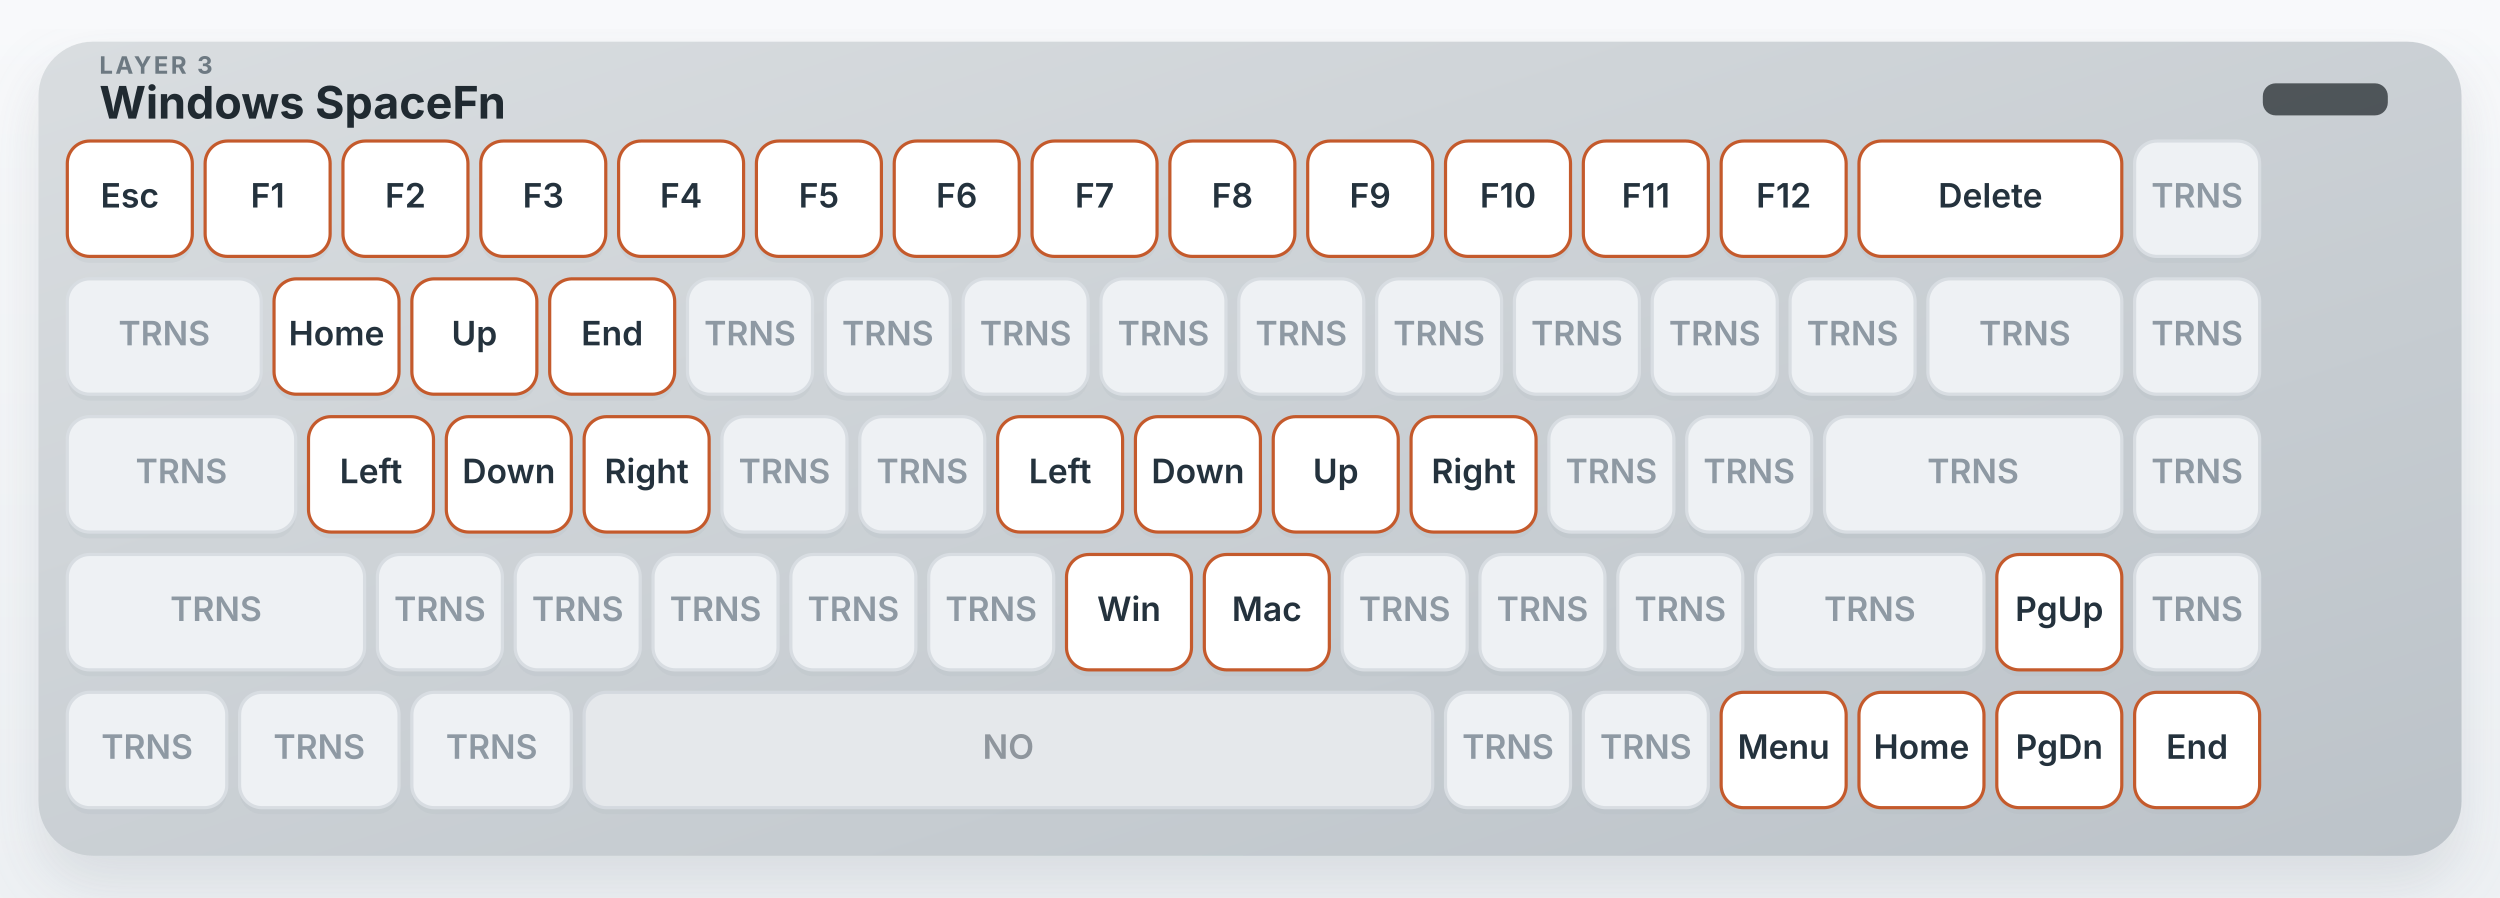
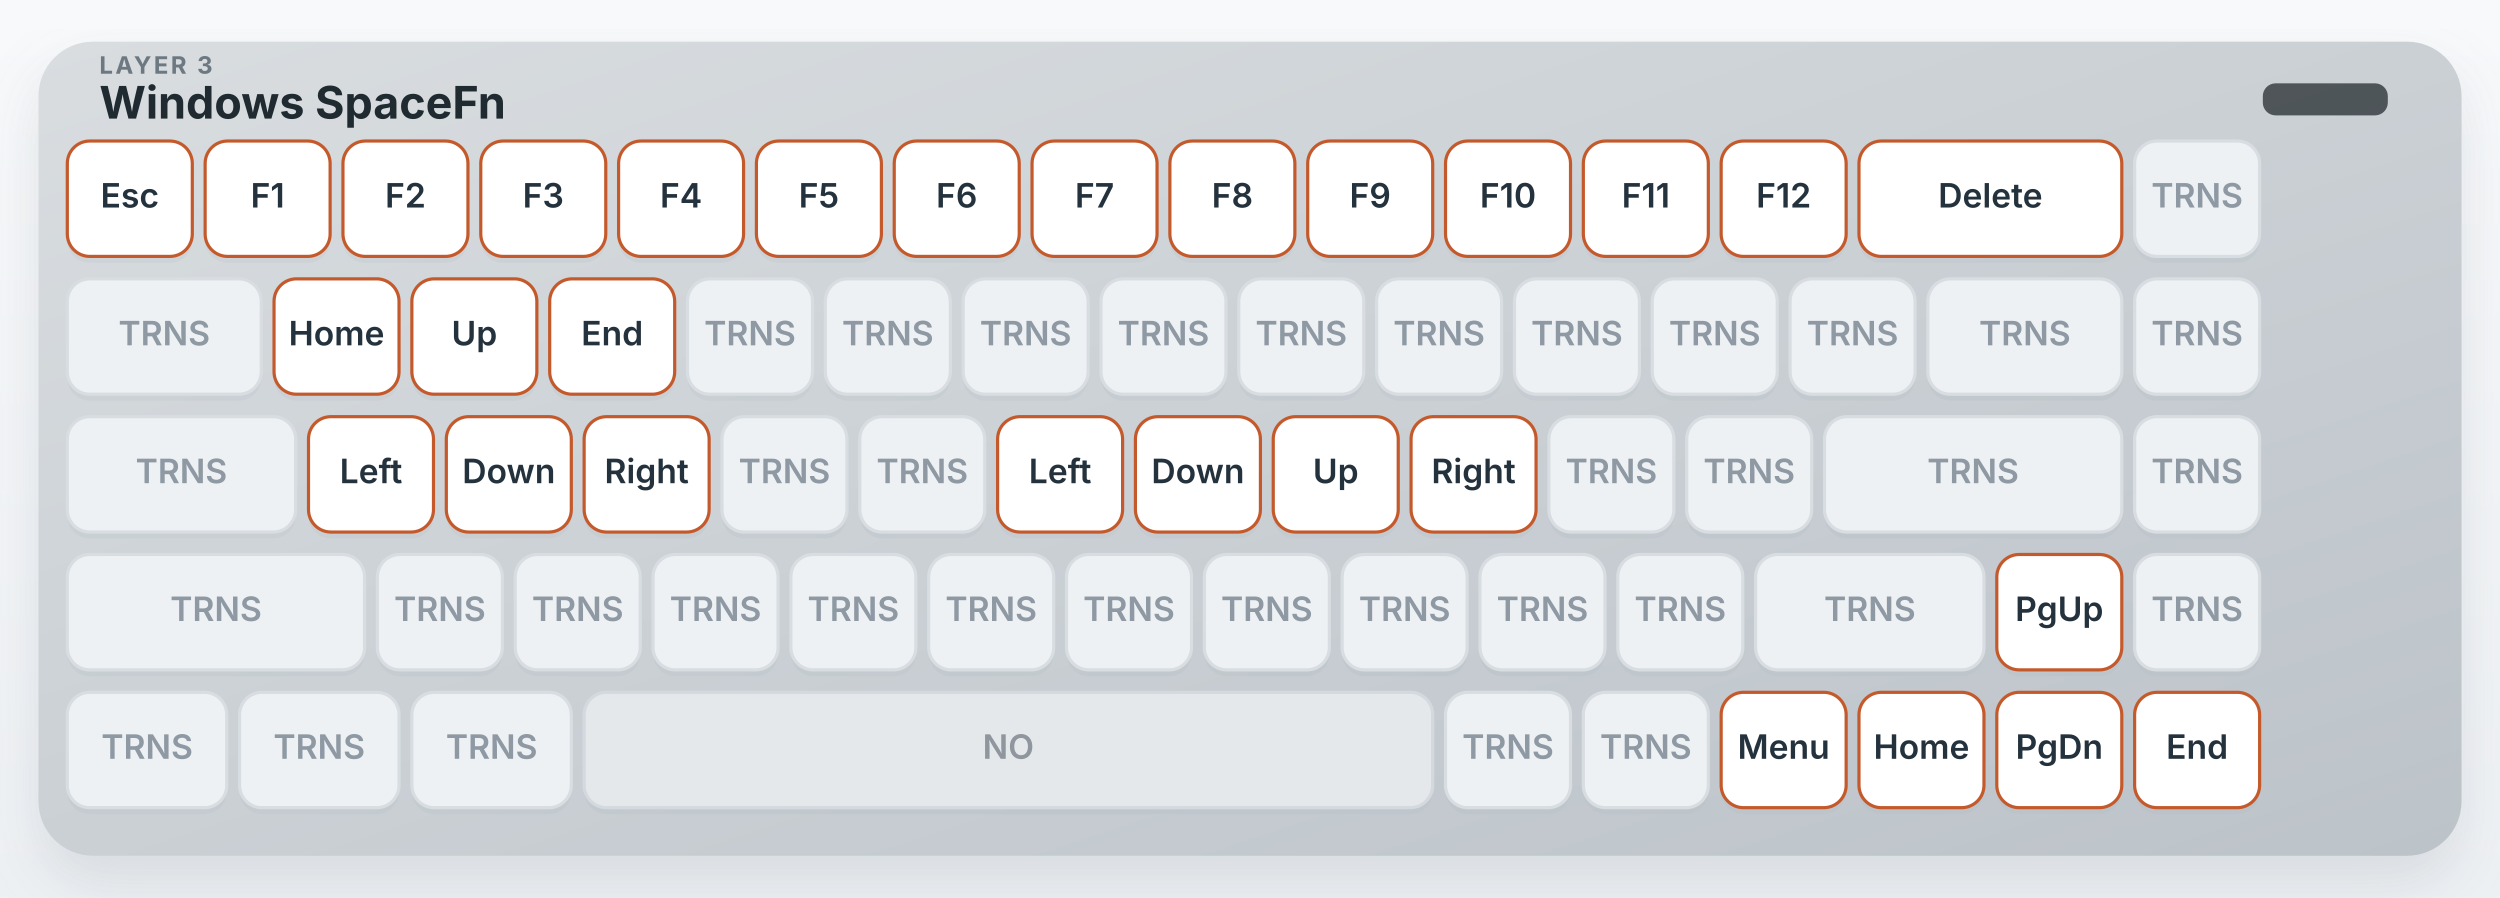
<svg xmlns="http://www.w3.org/2000/svg" width="1560" height="560" viewBox="0 0 1560 560">
  <defs>
    <linearGradient id="bg" x1="0" y1="0" x2="0" y2="1">
      <stop offset="0%" stop-color="#f8f9fb" />
      <stop offset="100%" stop-color="#eef1f4" />
    </linearGradient>
    <linearGradient id="case" x1="0" y1="0" x2="1" y2="1">
      <stop offset="0%" stop-color="#d9dde0" />
      <stop offset="100%" stop-color="#bcc3c9" />
    </linearGradient>
    <filter id="shadow" x="-20%" y="-20%" width="140%" height="140%">
      <feDropShadow dx="0" dy="18" stdDeviation="18" flood-color="#89939b" flood-opacity="0.22" />
    </filter>
  </defs>
  <rect width="1560" height="560" fill="url(#bg)" />
  <rect x="24" y="26" width="1512" height="508" rx="34" fill="url(#case)" filter="url(#shadow)" />
  <rect x="1412" y="52" width="78" height="20" rx="8" fill="#2c3236" opacity="0.78" />
  <text x="62" y="46" font-family="Inter, SF Pro Display, Arial, sans-serif" font-size="15" font-weight="700" letter-spacing="1.5" fill="#6d7982">LAYER 3</text>
  <text x="62" y="74" font-family="Inter, SF Pro Display, Arial, sans-serif" font-size="28" font-weight="700" fill="#202a31">Windows SpaceFn</text>
  <rect x="42.0" y="92.0" width="78.0" height="72.0" rx="14" fill="#aeb6bd" opacity="0.18" />
  <rect x="42.0" y="88.0" width="78.0" height="72.0" rx="14" fill="#ffffff" stroke="#c45a2c" stroke-width="2" />
  <text x="81.0" y="129.5" font-family="Inter, SF Pro Display, Arial, sans-serif" font-size="21" font-weight="600" text-anchor="middle" fill="#24323d">Esc</text>
  <rect x="128.0" y="92.0" width="78.0" height="72.0" rx="14" fill="#aeb6bd" opacity="0.18" />
  <rect x="128.0" y="88.0" width="78.0" height="72.0" rx="14" fill="#ffffff" stroke="#c45a2c" stroke-width="2" />
  <text x="167.0" y="129.5" font-family="Inter, SF Pro Display, Arial, sans-serif" font-size="21" font-weight="600" text-anchor="middle" fill="#24323d">F1</text>
  <rect x="214.0" y="92.0" width="78.0" height="72.0" rx="14" fill="#aeb6bd" opacity="0.18" />
  <rect x="214.0" y="88.0" width="78.0" height="72.0" rx="14" fill="#ffffff" stroke="#c45a2c" stroke-width="2" />
  <text x="253.0" y="129.5" font-family="Inter, SF Pro Display, Arial, sans-serif" font-size="21" font-weight="600" text-anchor="middle" fill="#24323d">F2</text>
  <rect x="300.0" y="92.0" width="78.0" height="72.0" rx="14" fill="#aeb6bd" opacity="0.18" />
  <rect x="300.0" y="88.0" width="78.0" height="72.0" rx="14" fill="#ffffff" stroke="#c45a2c" stroke-width="2" />
  <text x="339.0" y="129.5" font-family="Inter, SF Pro Display, Arial, sans-serif" font-size="21" font-weight="600" text-anchor="middle" fill="#24323d">F3</text>
  <rect x="386.0" y="92.0" width="78.0" height="72.0" rx="14" fill="#aeb6bd" opacity="0.18" />
  <rect x="386.0" y="88.0" width="78.0" height="72.0" rx="14" fill="#ffffff" stroke="#c45a2c" stroke-width="2" />
  <text x="425.0" y="129.5" font-family="Inter, SF Pro Display, Arial, sans-serif" font-size="21" font-weight="600" text-anchor="middle" fill="#24323d">F4</text>
  <rect x="472.0" y="92.0" width="78.0" height="72.0" rx="14" fill="#aeb6bd" opacity="0.18" />
  <rect x="472.0" y="88.0" width="78.0" height="72.0" rx="14" fill="#ffffff" stroke="#c45a2c" stroke-width="2" />
  <text x="511.0" y="129.5" font-family="Inter, SF Pro Display, Arial, sans-serif" font-size="21" font-weight="600" text-anchor="middle" fill="#24323d">F5</text>
  <rect x="558.0" y="92.0" width="78.0" height="72.0" rx="14" fill="#aeb6bd" opacity="0.18" />
  <rect x="558.0" y="88.0" width="78.0" height="72.0" rx="14" fill="#ffffff" stroke="#c45a2c" stroke-width="2" />
  <text x="597.0" y="129.5" font-family="Inter, SF Pro Display, Arial, sans-serif" font-size="21" font-weight="600" text-anchor="middle" fill="#24323d">F6</text>
  <rect x="644.0" y="92.0" width="78.0" height="72.0" rx="14" fill="#aeb6bd" opacity="0.18" />
  <rect x="644.0" y="88.0" width="78.0" height="72.0" rx="14" fill="#ffffff" stroke="#c45a2c" stroke-width="2" />
  <text x="683.0" y="129.5" font-family="Inter, SF Pro Display, Arial, sans-serif" font-size="21" font-weight="600" text-anchor="middle" fill="#24323d">F7</text>
  <rect x="730.0" y="92.0" width="78.0" height="72.0" rx="14" fill="#aeb6bd" opacity="0.18" />
  <rect x="730.0" y="88.0" width="78.0" height="72.0" rx="14" fill="#ffffff" stroke="#c45a2c" stroke-width="2" />
  <text x="769.0" y="129.5" font-family="Inter, SF Pro Display, Arial, sans-serif" font-size="21" font-weight="600" text-anchor="middle" fill="#24323d">F8</text>
  <rect x="816.0" y="92.0" width="78.0" height="72.0" rx="14" fill="#aeb6bd" opacity="0.18" />
  <rect x="816.0" y="88.0" width="78.0" height="72.0" rx="14" fill="#ffffff" stroke="#c45a2c" stroke-width="2" />
  <text x="855.0" y="129.5" font-family="Inter, SF Pro Display, Arial, sans-serif" font-size="21" font-weight="600" text-anchor="middle" fill="#24323d">F9</text>
  <rect x="902.0" y="92.0" width="78.0" height="72.0" rx="14" fill="#aeb6bd" opacity="0.18" />
  <rect x="902.0" y="88.0" width="78.0" height="72.0" rx="14" fill="#ffffff" stroke="#c45a2c" stroke-width="2" />
  <text x="941.0" y="129.5" font-family="Inter, SF Pro Display, Arial, sans-serif" font-size="21" font-weight="600" text-anchor="middle" fill="#24323d">F10</text>
  <rect x="988.0" y="92.0" width="78.0" height="72.0" rx="14" fill="#aeb6bd" opacity="0.18" />
  <rect x="988.0" y="88.0" width="78.0" height="72.0" rx="14" fill="#ffffff" stroke="#c45a2c" stroke-width="2" />
  <text x="1027.0" y="129.5" font-family="Inter, SF Pro Display, Arial, sans-serif" font-size="21" font-weight="600" text-anchor="middle" fill="#24323d">F11</text>
  <rect x="1074.0" y="92.0" width="78.0" height="72.0" rx="14" fill="#aeb6bd" opacity="0.18" />
  <rect x="1074.0" y="88.0" width="78.0" height="72.0" rx="14" fill="#ffffff" stroke="#c45a2c" stroke-width="2" />
  <text x="1113.0" y="129.5" font-family="Inter, SF Pro Display, Arial, sans-serif" font-size="21" font-weight="600" text-anchor="middle" fill="#24323d">F12</text>
  <rect x="1160.0" y="92.0" width="164.0" height="72.0" rx="14" fill="#aeb6bd" opacity="0.18" />
  <rect x="1160.0" y="88.0" width="164.0" height="72.0" rx="14" fill="#ffffff" stroke="#c45a2c" stroke-width="2" />
  <text x="1242.0" y="129.5" font-family="Inter, SF Pro Display, Arial, sans-serif" font-size="21" font-weight="600" text-anchor="middle" fill="#24323d">Delete</text>
  <rect x="1332.0" y="92.0" width="78.0" height="72.0" rx="14" fill="#aeb6bd" opacity="0.18" />
  <rect x="1332.0" y="88.0" width="78.0" height="72.0" rx="14" fill="#eef1f4" stroke="#d8dde2" stroke-width="2" />
  <text x="1371.0" y="129.5" font-family="Inter, SF Pro Display, Arial, sans-serif" font-size="21" font-weight="600" text-anchor="middle" fill="#8e99a3">TRNS</text>
  <rect x="42.0" y="178.0" width="121.0" height="72.0" rx="14" fill="#aeb6bd" opacity="0.18" />
  <rect x="42.0" y="174.0" width="121.0" height="72.0" rx="14" fill="#eef1f4" stroke="#d8dde2" stroke-width="2" />
  <text x="102.5" y="215.5" font-family="Inter, SF Pro Display, Arial, sans-serif" font-size="21" font-weight="600" text-anchor="middle" fill="#8e99a3">TRNS</text>
  <rect x="171.0" y="178.0" width="78.0" height="72.0" rx="14" fill="#aeb6bd" opacity="0.18" />
  <rect x="171.0" y="174.0" width="78.0" height="72.0" rx="14" fill="#ffffff" stroke="#c45a2c" stroke-width="2" />
  <text x="210.0" y="215.5" font-family="Inter, SF Pro Display, Arial, sans-serif" font-size="21" font-weight="600" text-anchor="middle" fill="#24323d">Home</text>
  <rect x="257.0" y="178.0" width="78.0" height="72.0" rx="14" fill="#aeb6bd" opacity="0.18" />
  <rect x="257.0" y="174.0" width="78.0" height="72.0" rx="14" fill="#ffffff" stroke="#c45a2c" stroke-width="2" />
  <text x="296.0" y="215.5" font-family="Inter, SF Pro Display, Arial, sans-serif" font-size="21" font-weight="600" text-anchor="middle" fill="#24323d">Up</text>
  <rect x="343.0" y="178.0" width="78.0" height="72.0" rx="14" fill="#aeb6bd" opacity="0.18" />
  <rect x="343.0" y="174.0" width="78.0" height="72.0" rx="14" fill="#ffffff" stroke="#c45a2c" stroke-width="2" />
  <text x="382.0" y="215.5" font-family="Inter, SF Pro Display, Arial, sans-serif" font-size="21" font-weight="600" text-anchor="middle" fill="#24323d">End</text>
  <rect x="429.0" y="178.0" width="78.0" height="72.0" rx="14" fill="#aeb6bd" opacity="0.18" />
  <rect x="429.0" y="174.0" width="78.0" height="72.0" rx="14" fill="#eef1f4" stroke="#d8dde2" stroke-width="2" />
  <text x="468.0" y="215.5" font-family="Inter, SF Pro Display, Arial, sans-serif" font-size="21" font-weight="600" text-anchor="middle" fill="#8e99a3">TRNS</text>
  <rect x="515.0" y="178.0" width="78.0" height="72.0" rx="14" fill="#aeb6bd" opacity="0.18" />
  <rect x="515.0" y="174.0" width="78.0" height="72.0" rx="14" fill="#eef1f4" stroke="#d8dde2" stroke-width="2" />
  <text x="554.0" y="215.5" font-family="Inter, SF Pro Display, Arial, sans-serif" font-size="21" font-weight="600" text-anchor="middle" fill="#8e99a3">TRNS</text>
  <rect x="601.0" y="178.0" width="78.0" height="72.0" rx="14" fill="#aeb6bd" opacity="0.18" />
  <rect x="601.0" y="174.0" width="78.0" height="72.0" rx="14" fill="#eef1f4" stroke="#d8dde2" stroke-width="2" />
  <text x="640.0" y="215.5" font-family="Inter, SF Pro Display, Arial, sans-serif" font-size="21" font-weight="600" text-anchor="middle" fill="#8e99a3">TRNS</text>
  <rect x="687.0" y="178.0" width="78.0" height="72.0" rx="14" fill="#aeb6bd" opacity="0.18" />
  <rect x="687.0" y="174.0" width="78.0" height="72.0" rx="14" fill="#eef1f4" stroke="#d8dde2" stroke-width="2" />
  <text x="726.0" y="215.5" font-family="Inter, SF Pro Display, Arial, sans-serif" font-size="21" font-weight="600" text-anchor="middle" fill="#8e99a3">TRNS</text>
  <rect x="773.0" y="178.0" width="78.0" height="72.0" rx="14" fill="#aeb6bd" opacity="0.18" />
  <rect x="773.0" y="174.0" width="78.0" height="72.0" rx="14" fill="#eef1f4" stroke="#d8dde2" stroke-width="2" />
  <text x="812.0" y="215.5" font-family="Inter, SF Pro Display, Arial, sans-serif" font-size="21" font-weight="600" text-anchor="middle" fill="#8e99a3">TRNS</text>
  <rect x="859.0" y="178.0" width="78.0" height="72.0" rx="14" fill="#aeb6bd" opacity="0.18" />
  <rect x="859.0" y="174.0" width="78.0" height="72.0" rx="14" fill="#eef1f4" stroke="#d8dde2" stroke-width="2" />
  <text x="898.0" y="215.5" font-family="Inter, SF Pro Display, Arial, sans-serif" font-size="21" font-weight="600" text-anchor="middle" fill="#8e99a3">TRNS</text>
  <rect x="945.0" y="178.0" width="78.0" height="72.0" rx="14" fill="#aeb6bd" opacity="0.18" />
  <rect x="945.0" y="174.0" width="78.0" height="72.0" rx="14" fill="#eef1f4" stroke="#d8dde2" stroke-width="2" />
  <text x="984.0" y="215.5" font-family="Inter, SF Pro Display, Arial, sans-serif" font-size="21" font-weight="600" text-anchor="middle" fill="#8e99a3">TRNS</text>
  <rect x="1031.0" y="178.0" width="78.0" height="72.0" rx="14" fill="#aeb6bd" opacity="0.18" />
  <rect x="1031.0" y="174.0" width="78.0" height="72.0" rx="14" fill="#eef1f4" stroke="#d8dde2" stroke-width="2" />
  <text x="1070.0" y="215.5" font-family="Inter, SF Pro Display, Arial, sans-serif" font-size="21" font-weight="600" text-anchor="middle" fill="#8e99a3">TRNS</text>
  <rect x="1117.0" y="178.0" width="78.0" height="72.0" rx="14" fill="#aeb6bd" opacity="0.18" />
  <rect x="1117.0" y="174.0" width="78.0" height="72.0" rx="14" fill="#eef1f4" stroke="#d8dde2" stroke-width="2" />
  <text x="1156.0" y="215.5" font-family="Inter, SF Pro Display, Arial, sans-serif" font-size="21" font-weight="600" text-anchor="middle" fill="#8e99a3">TRNS</text>
  <rect x="1203.0" y="178.0" width="121.0" height="72.0" rx="14" fill="#aeb6bd" opacity="0.18" />
  <rect x="1203.0" y="174.0" width="121.0" height="72.0" rx="14" fill="#eef1f4" stroke="#d8dde2" stroke-width="2" />
  <text x="1263.5" y="215.5" font-family="Inter, SF Pro Display, Arial, sans-serif" font-size="21" font-weight="600" text-anchor="middle" fill="#8e99a3">TRNS</text>
  <rect x="1332.0" y="178.0" width="78.0" height="72.0" rx="14" fill="#aeb6bd" opacity="0.18" />
  <rect x="1332.0" y="174.0" width="78.0" height="72.0" rx="14" fill="#eef1f4" stroke="#d8dde2" stroke-width="2" />
  <text x="1371.0" y="215.5" font-family="Inter, SF Pro Display, Arial, sans-serif" font-size="21" font-weight="600" text-anchor="middle" fill="#8e99a3">TRNS</text>
  <rect x="42.0" y="264.0" width="142.5" height="72.0" rx="14" fill="#aeb6bd" opacity="0.18" />
  <rect x="42.0" y="260.0" width="142.5" height="72.0" rx="14" fill="#eef1f4" stroke="#d8dde2" stroke-width="2" />
  <text x="113.2" y="301.5" font-family="Inter, SF Pro Display, Arial, sans-serif" font-size="21" font-weight="600" text-anchor="middle" fill="#8e99a3">TRNS</text>
  <rect x="192.5" y="264.0" width="78.0" height="72.0" rx="14" fill="#aeb6bd" opacity="0.18" />
  <rect x="192.5" y="260.0" width="78.0" height="72.0" rx="14" fill="#ffffff" stroke="#c45a2c" stroke-width="2" />
  <text x="231.5" y="301.5" font-family="Inter, SF Pro Display, Arial, sans-serif" font-size="21" font-weight="600" text-anchor="middle" fill="#24323d">Left</text>
  <rect x="278.5" y="264.0" width="78.0" height="72.0" rx="14" fill="#aeb6bd" opacity="0.18" />
  <rect x="278.5" y="260.0" width="78.0" height="72.0" rx="14" fill="#ffffff" stroke="#c45a2c" stroke-width="2" />
  <text x="317.5" y="301.5" font-family="Inter, SF Pro Display, Arial, sans-serif" font-size="21" font-weight="600" text-anchor="middle" fill="#24323d">Down</text>
  <rect x="364.5" y="264.0" width="78.0" height="72.0" rx="14" fill="#aeb6bd" opacity="0.18" />
  <rect x="364.5" y="260.0" width="78.0" height="72.0" rx="14" fill="#ffffff" stroke="#c45a2c" stroke-width="2" />
  <text x="403.5" y="301.5" font-family="Inter, SF Pro Display, Arial, sans-serif" font-size="21" font-weight="600" text-anchor="middle" fill="#24323d">Right</text>
  <rect x="450.5" y="264.0" width="78.0" height="72.0" rx="14" fill="#aeb6bd" opacity="0.18" />
  <rect x="450.5" y="260.0" width="78.0" height="72.0" rx="14" fill="#eef1f4" stroke="#d8dde2" stroke-width="2" />
  <text x="489.5" y="301.5" font-family="Inter, SF Pro Display, Arial, sans-serif" font-size="21" font-weight="600" text-anchor="middle" fill="#8e99a3">TRNS</text>
  <rect x="536.5" y="264.0" width="78.0" height="72.0" rx="14" fill="#aeb6bd" opacity="0.18" />
  <rect x="536.5" y="260.0" width="78.0" height="72.0" rx="14" fill="#eef1f4" stroke="#d8dde2" stroke-width="2" />
  <text x="575.5" y="301.5" font-family="Inter, SF Pro Display, Arial, sans-serif" font-size="21" font-weight="600" text-anchor="middle" fill="#8e99a3">TRNS</text>
  <rect x="622.5" y="264.0" width="78.0" height="72.0" rx="14" fill="#aeb6bd" opacity="0.18" />
  <rect x="622.5" y="260.0" width="78.0" height="72.0" rx="14" fill="#ffffff" stroke="#c45a2c" stroke-width="2" />
  <text x="661.5" y="301.5" font-family="Inter, SF Pro Display, Arial, sans-serif" font-size="21" font-weight="600" text-anchor="middle" fill="#24323d">Left</text>
  <rect x="708.5" y="264.0" width="78.0" height="72.0" rx="14" fill="#aeb6bd" opacity="0.18" />
  <rect x="708.5" y="260.0" width="78.0" height="72.0" rx="14" fill="#ffffff" stroke="#c45a2c" stroke-width="2" />
  <text x="747.5" y="301.5" font-family="Inter, SF Pro Display, Arial, sans-serif" font-size="21" font-weight="600" text-anchor="middle" fill="#24323d">Down</text>
  <rect x="794.5" y="264.0" width="78.0" height="72.0" rx="14" fill="#aeb6bd" opacity="0.18" />
  <rect x="794.5" y="260.0" width="78.0" height="72.0" rx="14" fill="#ffffff" stroke="#c45a2c" stroke-width="2" />
  <text x="833.5" y="301.5" font-family="Inter, SF Pro Display, Arial, sans-serif" font-size="21" font-weight="600" text-anchor="middle" fill="#24323d">Up</text>
  <rect x="880.5" y="264.0" width="78.0" height="72.0" rx="14" fill="#aeb6bd" opacity="0.18" />
  <rect x="880.5" y="260.0" width="78.0" height="72.0" rx="14" fill="#ffffff" stroke="#c45a2c" stroke-width="2" />
  <text x="919.5" y="301.5" font-family="Inter, SF Pro Display, Arial, sans-serif" font-size="21" font-weight="600" text-anchor="middle" fill="#24323d">Right</text>
  <rect x="966.5" y="264.0" width="78.0" height="72.0" rx="14" fill="#aeb6bd" opacity="0.18" />
  <rect x="966.5" y="260.0" width="78.0" height="72.0" rx="14" fill="#eef1f4" stroke="#d8dde2" stroke-width="2" />
  <text x="1005.5" y="301.5" font-family="Inter, SF Pro Display, Arial, sans-serif" font-size="21" font-weight="600" text-anchor="middle" fill="#8e99a3">TRNS</text>
  <rect x="1052.5" y="264.0" width="78.0" height="72.0" rx="14" fill="#aeb6bd" opacity="0.18" />
  <rect x="1052.5" y="260.0" width="78.0" height="72.0" rx="14" fill="#eef1f4" stroke="#d8dde2" stroke-width="2" />
  <text x="1091.5" y="301.5" font-family="Inter, SF Pro Display, Arial, sans-serif" font-size="21" font-weight="600" text-anchor="middle" fill="#8e99a3">TRNS</text>
  <rect x="1138.5" y="264.0" width="185.5" height="72.0" rx="14" fill="#aeb6bd" opacity="0.18" />
  <rect x="1138.5" y="260.0" width="185.5" height="72.0" rx="14" fill="#eef1f4" stroke="#d8dde2" stroke-width="2" />
  <text x="1231.2" y="301.5" font-family="Inter, SF Pro Display, Arial, sans-serif" font-size="21" font-weight="600" text-anchor="middle" fill="#8e99a3">TRNS</text>
  <rect x="1332.0" y="264.0" width="78.0" height="72.0" rx="14" fill="#aeb6bd" opacity="0.18" />
  <rect x="1332.0" y="260.0" width="78.0" height="72.0" rx="14" fill="#eef1f4" stroke="#d8dde2" stroke-width="2" />
  <text x="1371.0" y="301.5" font-family="Inter, SF Pro Display, Arial, sans-serif" font-size="21" font-weight="600" text-anchor="middle" fill="#8e99a3">TRNS</text>
  <rect x="42.0" y="350.0" width="185.5" height="72.0" rx="14" fill="#aeb6bd" opacity="0.18" />
  <rect x="42.0" y="346.0" width="185.5" height="72.0" rx="14" fill="#eef1f4" stroke="#d8dde2" stroke-width="2" />
  <text x="134.8" y="387.5" font-family="Inter, SF Pro Display, Arial, sans-serif" font-size="21" font-weight="600" text-anchor="middle" fill="#8e99a3">TRNS</text>
  <rect x="235.5" y="350.0" width="78.0" height="72.0" rx="14" fill="#aeb6bd" opacity="0.18" />
  <rect x="235.5" y="346.0" width="78.0" height="72.0" rx="14" fill="#eef1f4" stroke="#d8dde2" stroke-width="2" />
  <text x="274.5" y="387.5" font-family="Inter, SF Pro Display, Arial, sans-serif" font-size="21" font-weight="600" text-anchor="middle" fill="#8e99a3">TRNS</text>
  <rect x="321.5" y="350.0" width="78.0" height="72.0" rx="14" fill="#aeb6bd" opacity="0.18" />
  <rect x="321.5" y="346.0" width="78.0" height="72.0" rx="14" fill="#eef1f4" stroke="#d8dde2" stroke-width="2" />
  <text x="360.5" y="387.5" font-family="Inter, SF Pro Display, Arial, sans-serif" font-size="21" font-weight="600" text-anchor="middle" fill="#8e99a3">TRNS</text>
  <rect x="407.5" y="350.0" width="78.0" height="72.0" rx="14" fill="#aeb6bd" opacity="0.18" />
  <rect x="407.5" y="346.0" width="78.0" height="72.0" rx="14" fill="#eef1f4" stroke="#d8dde2" stroke-width="2" />
  <text x="446.5" y="387.5" font-family="Inter, SF Pro Display, Arial, sans-serif" font-size="21" font-weight="600" text-anchor="middle" fill="#8e99a3">TRNS</text>
  <rect x="493.5" y="350.0" width="78.0" height="72.0" rx="14" fill="#aeb6bd" opacity="0.18" />
  <rect x="493.5" y="346.0" width="78.0" height="72.0" rx="14" fill="#eef1f4" stroke="#d8dde2" stroke-width="2" />
  <text x="532.5" y="387.5" font-family="Inter, SF Pro Display, Arial, sans-serif" font-size="21" font-weight="600" text-anchor="middle" fill="#8e99a3">TRNS</text>
  <rect x="579.5" y="350.0" width="78.0" height="72.0" rx="14" fill="#aeb6bd" opacity="0.18" />
  <rect x="579.5" y="346.0" width="78.0" height="72.0" rx="14" fill="#eef1f4" stroke="#d8dde2" stroke-width="2" />
  <text x="618.5" y="387.5" font-family="Inter, SF Pro Display, Arial, sans-serif" font-size="21" font-weight="600" text-anchor="middle" fill="#8e99a3">TRNS</text>
  <rect x="665.5" y="350.0" width="78.0" height="72.0" rx="14" fill="#aeb6bd" opacity="0.18" />
-   <rect x="665.5" y="346.0" width="78.0" height="72.0" rx="14" fill="#ffffff" stroke="#c45a2c" stroke-width="2" />
-   <text x="704.5" y="387.5" font-family="Inter, SF Pro Display, Arial, sans-serif" font-size="21" font-weight="600" text-anchor="middle" fill="#24323d">Win</text>
+   <rect x="665.5" y="346.0" width="78.0" height="72.0" rx="14" fill="#eef1f4" stroke="#d8dde2" stroke-width="2" />
+   <text x="704.5" y="387.5" font-family="Inter, SF Pro Display, Arial, sans-serif" font-size="21" font-weight="600" text-anchor="middle" fill="#8e99a3">TRNS</text>
  <rect x="751.5" y="350.0" width="78.0" height="72.0" rx="14" fill="#aeb6bd" opacity="0.18" />
-   <rect x="751.5" y="346.0" width="78.0" height="72.0" rx="14" fill="#ffffff" stroke="#c45a2c" stroke-width="2" />
-   <text x="790.5" y="387.5" font-family="Inter, SF Pro Display, Arial, sans-serif" font-size="21" font-weight="600" text-anchor="middle" fill="#24323d">Mac</text>
+   <rect x="751.5" y="346.0" width="78.0" height="72.0" rx="14" fill="#eef1f4" stroke="#d8dde2" stroke-width="2" />
+   <text x="790.5" y="387.5" font-family="Inter, SF Pro Display, Arial, sans-serif" font-size="21" font-weight="600" text-anchor="middle" fill="#8e99a3">TRNS</text>
  <rect x="837.5" y="350.0" width="78.0" height="72.0" rx="14" fill="#aeb6bd" opacity="0.18" />
  <rect x="837.5" y="346.0" width="78.0" height="72.0" rx="14" fill="#eef1f4" stroke="#d8dde2" stroke-width="2" />
  <text x="876.5" y="387.5" font-family="Inter, SF Pro Display, Arial, sans-serif" font-size="21" font-weight="600" text-anchor="middle" fill="#8e99a3">TRNS</text>
  <rect x="923.5" y="350.0" width="78.0" height="72.0" rx="14" fill="#aeb6bd" opacity="0.18" />
  <rect x="923.5" y="346.0" width="78.0" height="72.0" rx="14" fill="#eef1f4" stroke="#d8dde2" stroke-width="2" />
  <text x="962.5" y="387.5" font-family="Inter, SF Pro Display, Arial, sans-serif" font-size="21" font-weight="600" text-anchor="middle" fill="#8e99a3">TRNS</text>
  <rect x="1009.5" y="350.0" width="78.0" height="72.0" rx="14" fill="#aeb6bd" opacity="0.18" />
  <rect x="1009.5" y="346.0" width="78.0" height="72.0" rx="14" fill="#eef1f4" stroke="#d8dde2" stroke-width="2" />
  <text x="1048.5" y="387.5" font-family="Inter, SF Pro Display, Arial, sans-serif" font-size="21" font-weight="600" text-anchor="middle" fill="#8e99a3">TRNS</text>
  <rect x="1095.5" y="350.0" width="142.5" height="72.0" rx="14" fill="#aeb6bd" opacity="0.18" />
  <rect x="1095.5" y="346.0" width="142.5" height="72.0" rx="14" fill="#eef1f4" stroke="#d8dde2" stroke-width="2" />
  <text x="1166.8" y="387.5" font-family="Inter, SF Pro Display, Arial, sans-serif" font-size="21" font-weight="600" text-anchor="middle" fill="#8e99a3">TRNS</text>
  <rect x="1246.0" y="350.0" width="78.0" height="72.0" rx="14" fill="#aeb6bd" opacity="0.18" />
  <rect x="1246.0" y="346.0" width="78.0" height="72.0" rx="14" fill="#ffffff" stroke="#c45a2c" stroke-width="2" />
  <text x="1285.0" y="387.5" font-family="Inter, SF Pro Display, Arial, sans-serif" font-size="21" font-weight="600" text-anchor="middle" fill="#24323d">PgUp</text>
  <rect x="1332.0" y="350.0" width="78.0" height="72.0" rx="14" fill="#aeb6bd" opacity="0.18" />
  <rect x="1332.0" y="346.0" width="78.0" height="72.0" rx="14" fill="#eef1f4" stroke="#d8dde2" stroke-width="2" />
  <text x="1371.0" y="387.5" font-family="Inter, SF Pro Display, Arial, sans-serif" font-size="21" font-weight="600" text-anchor="middle" fill="#8e99a3">TRNS</text>
  <rect x="42.0" y="436.0" width="99.5" height="72.0" rx="14" fill="#aeb6bd" opacity="0.18" />
  <rect x="42.0" y="432.0" width="99.5" height="72.0" rx="14" fill="#eef1f4" stroke="#d8dde2" stroke-width="2" />
  <text x="91.8" y="473.5" font-family="Inter, SF Pro Display, Arial, sans-serif" font-size="21" font-weight="600" text-anchor="middle" fill="#8e99a3">TRNS</text>
  <rect x="149.5" y="436.0" width="99.5" height="72.0" rx="14" fill="#aeb6bd" opacity="0.18" />
  <rect x="149.5" y="432.0" width="99.5" height="72.0" rx="14" fill="#eef1f4" stroke="#d8dde2" stroke-width="2" />
  <text x="199.2" y="473.5" font-family="Inter, SF Pro Display, Arial, sans-serif" font-size="21" font-weight="600" text-anchor="middle" fill="#8e99a3">TRNS</text>
  <rect x="257.0" y="436.0" width="99.5" height="72.0" rx="14" fill="#aeb6bd" opacity="0.18" />
  <rect x="257.0" y="432.0" width="99.5" height="72.0" rx="14" fill="#eef1f4" stroke="#d8dde2" stroke-width="2" />
  <text x="306.8" y="473.5" font-family="Inter, SF Pro Display, Arial, sans-serif" font-size="21" font-weight="600" text-anchor="middle" fill="#8e99a3">TRNS</text>
  <rect x="364.5" y="436.0" width="529.5" height="72.0" rx="14" fill="#aeb6bd" opacity="0.18" />
  <rect x="364.5" y="432.0" width="529.5" height="72.0" rx="14" fill="#e5e8eb" stroke="#d4d9df" stroke-width="2" />
  <text x="629.2" y="473.5" font-family="Inter, SF Pro Display, Arial, sans-serif" font-size="21" font-weight="600" text-anchor="middle" fill="#8f969d">NO</text>
  <rect x="902.0" y="436.0" width="78.0" height="72.0" rx="14" fill="#aeb6bd" opacity="0.18" />
  <rect x="902.0" y="432.0" width="78.0" height="72.0" rx="14" fill="#eef1f4" stroke="#d8dde2" stroke-width="2" />
  <text x="941.0" y="473.5" font-family="Inter, SF Pro Display, Arial, sans-serif" font-size="21" font-weight="600" text-anchor="middle" fill="#8e99a3">TRNS</text>
  <rect x="988.0" y="436.0" width="78.0" height="72.0" rx="14" fill="#aeb6bd" opacity="0.18" />
  <rect x="988.0" y="432.0" width="78.0" height="72.0" rx="14" fill="#eef1f4" stroke="#d8dde2" stroke-width="2" />
  <text x="1027.0" y="473.5" font-family="Inter, SF Pro Display, Arial, sans-serif" font-size="21" font-weight="600" text-anchor="middle" fill="#8e99a3">TRNS</text>
  <rect x="1074.0" y="436.0" width="78.0" height="72.0" rx="14" fill="#aeb6bd" opacity="0.18" />
  <rect x="1074.0" y="432.0" width="78.0" height="72.0" rx="14" fill="#ffffff" stroke="#c45a2c" stroke-width="2" />
  <text x="1113.0" y="473.5" font-family="Inter, SF Pro Display, Arial, sans-serif" font-size="21" font-weight="600" text-anchor="middle" fill="#24323d">Menu</text>
  <rect x="1160.0" y="436.0" width="78.0" height="72.0" rx="14" fill="#aeb6bd" opacity="0.18" />
  <rect x="1160.0" y="432.0" width="78.0" height="72.0" rx="14" fill="#ffffff" stroke="#c45a2c" stroke-width="2" />
  <text x="1199.0" y="473.5" font-family="Inter, SF Pro Display, Arial, sans-serif" font-size="21" font-weight="600" text-anchor="middle" fill="#24323d">Home</text>
  <rect x="1246.0" y="436.0" width="78.0" height="72.0" rx="14" fill="#aeb6bd" opacity="0.18" />
  <rect x="1246.0" y="432.0" width="78.0" height="72.0" rx="14" fill="#ffffff" stroke="#c45a2c" stroke-width="2" />
  <text x="1285.0" y="473.5" font-family="Inter, SF Pro Display, Arial, sans-serif" font-size="21" font-weight="600" text-anchor="middle" fill="#24323d">PgDn</text>
  <rect x="1332.0" y="436.0" width="78.0" height="72.0" rx="14" fill="#aeb6bd" opacity="0.18" />
  <rect x="1332.0" y="432.0" width="78.0" height="72.0" rx="14" fill="#ffffff" stroke="#c45a2c" stroke-width="2" />
  <text x="1371.0" y="473.5" font-family="Inter, SF Pro Display, Arial, sans-serif" font-size="21" font-weight="600" text-anchor="middle" fill="#24323d">End</text>
</svg>
